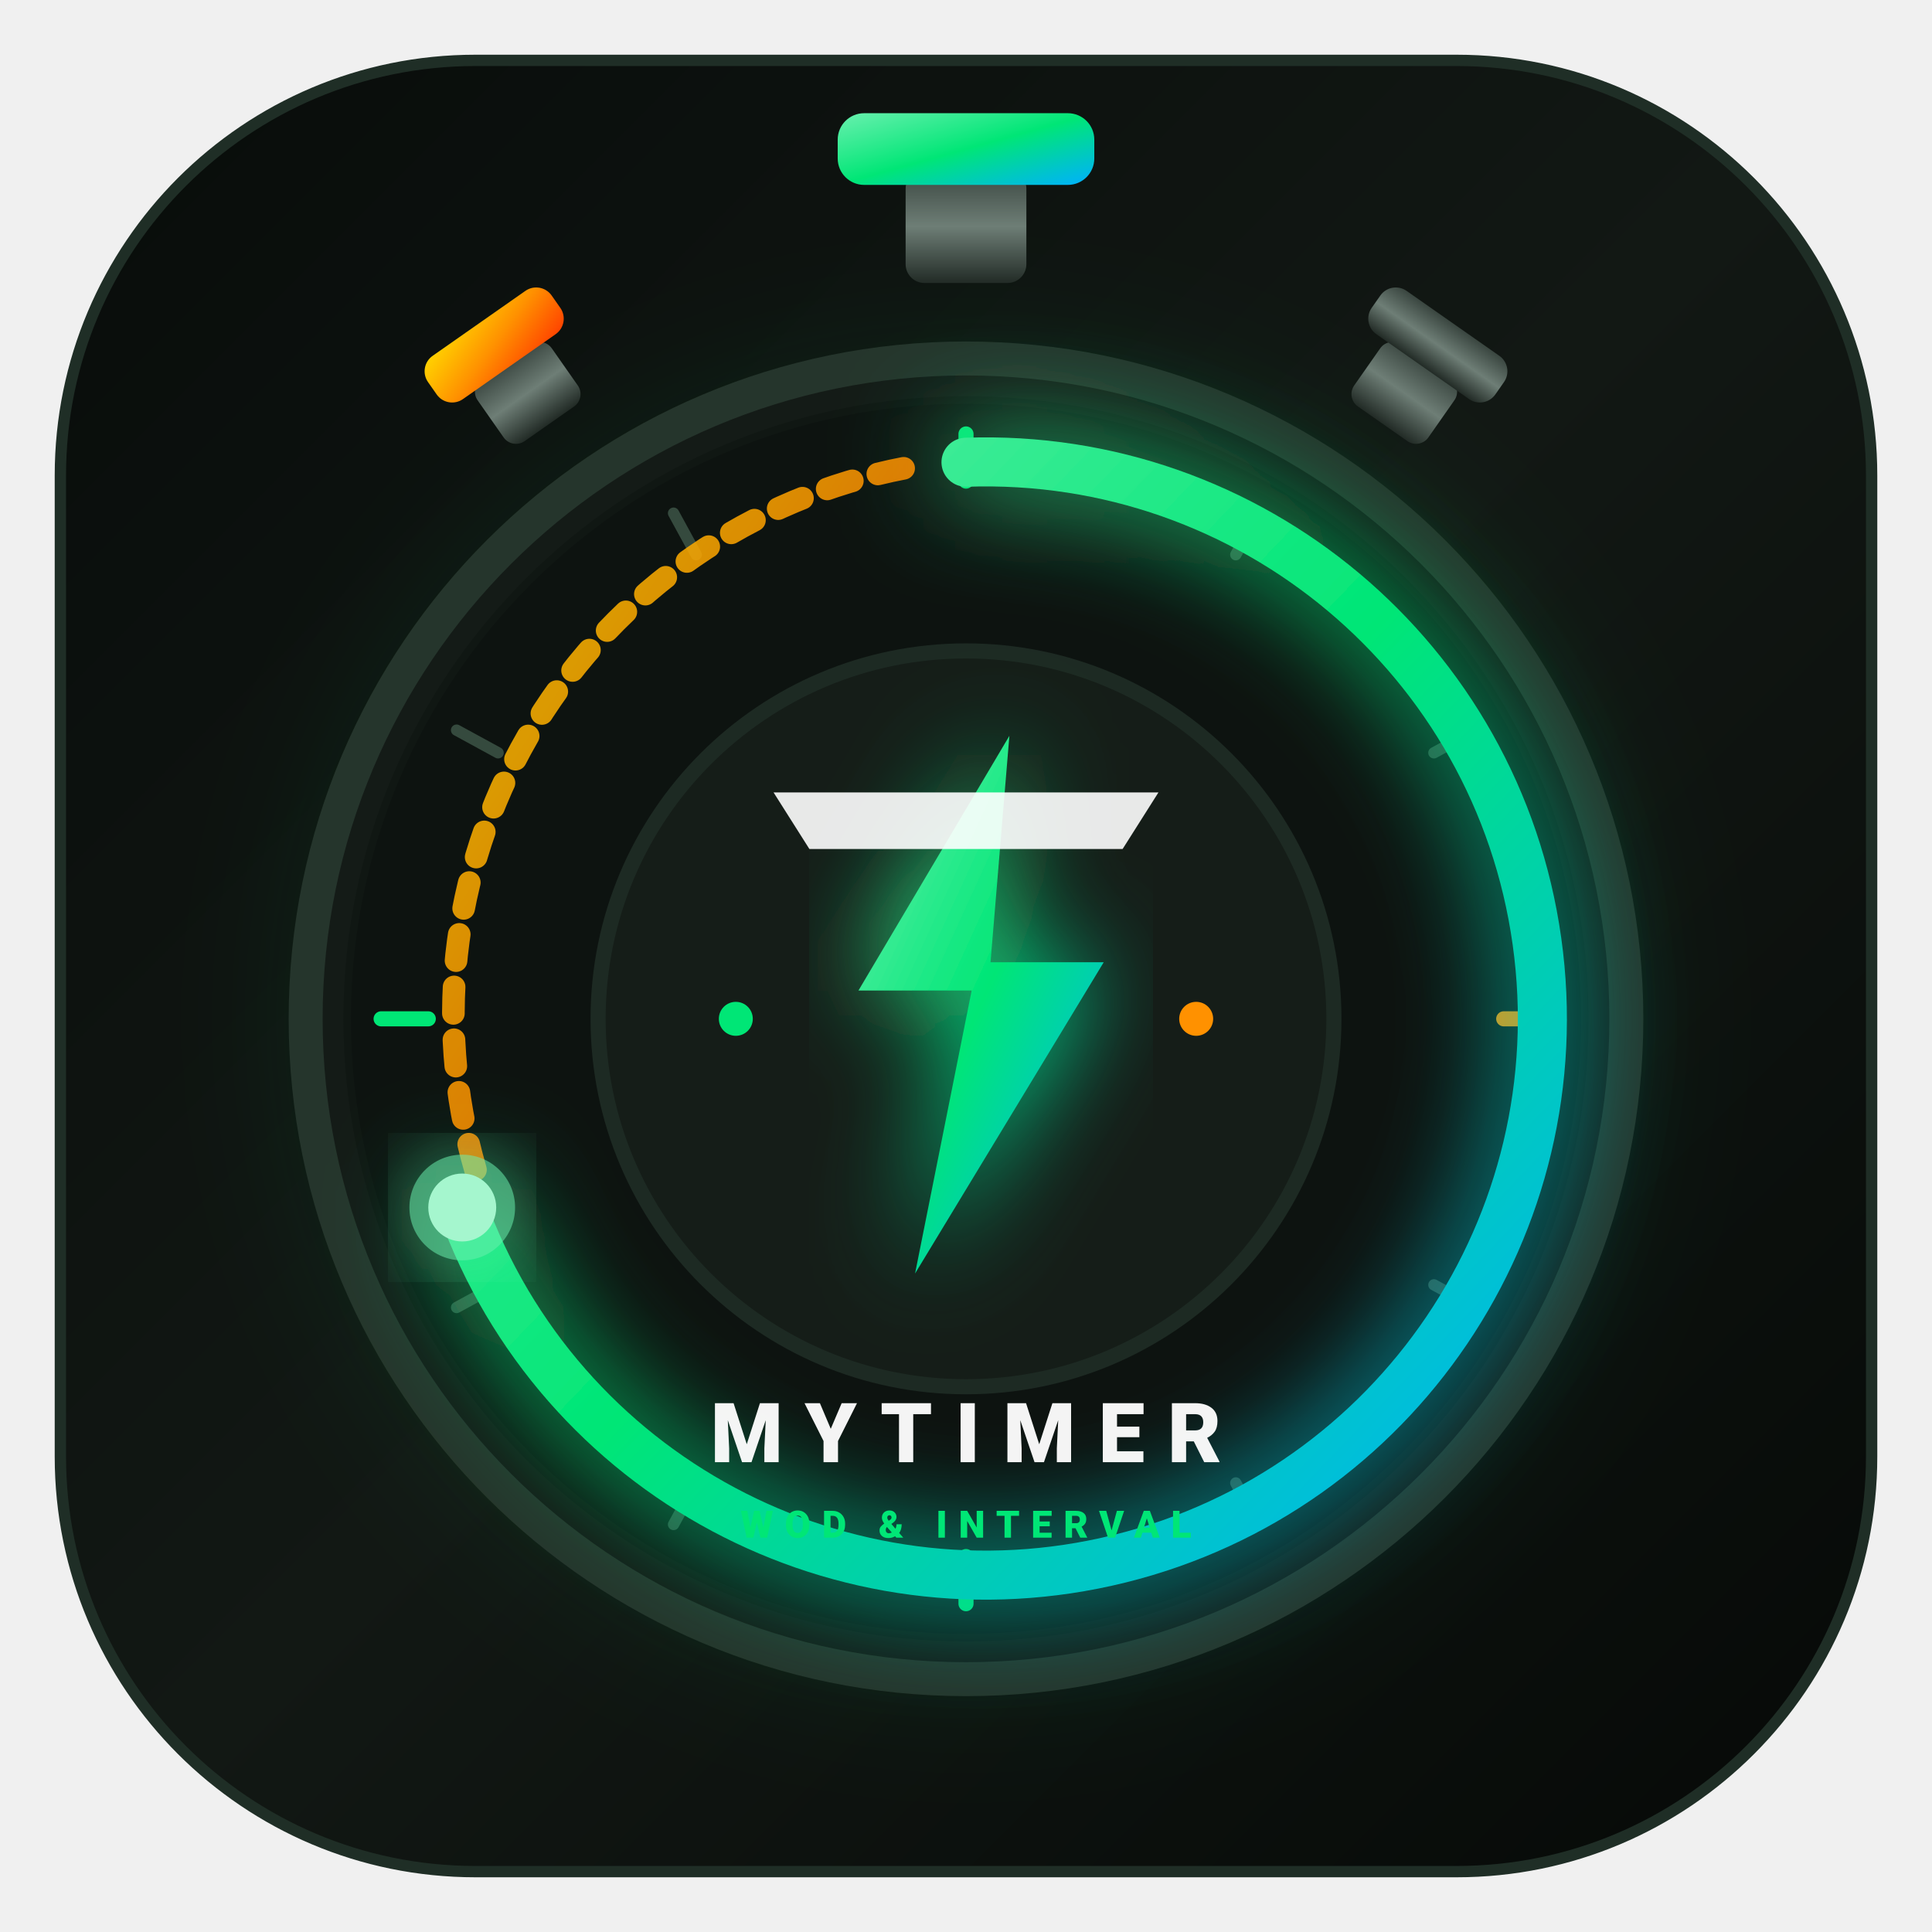
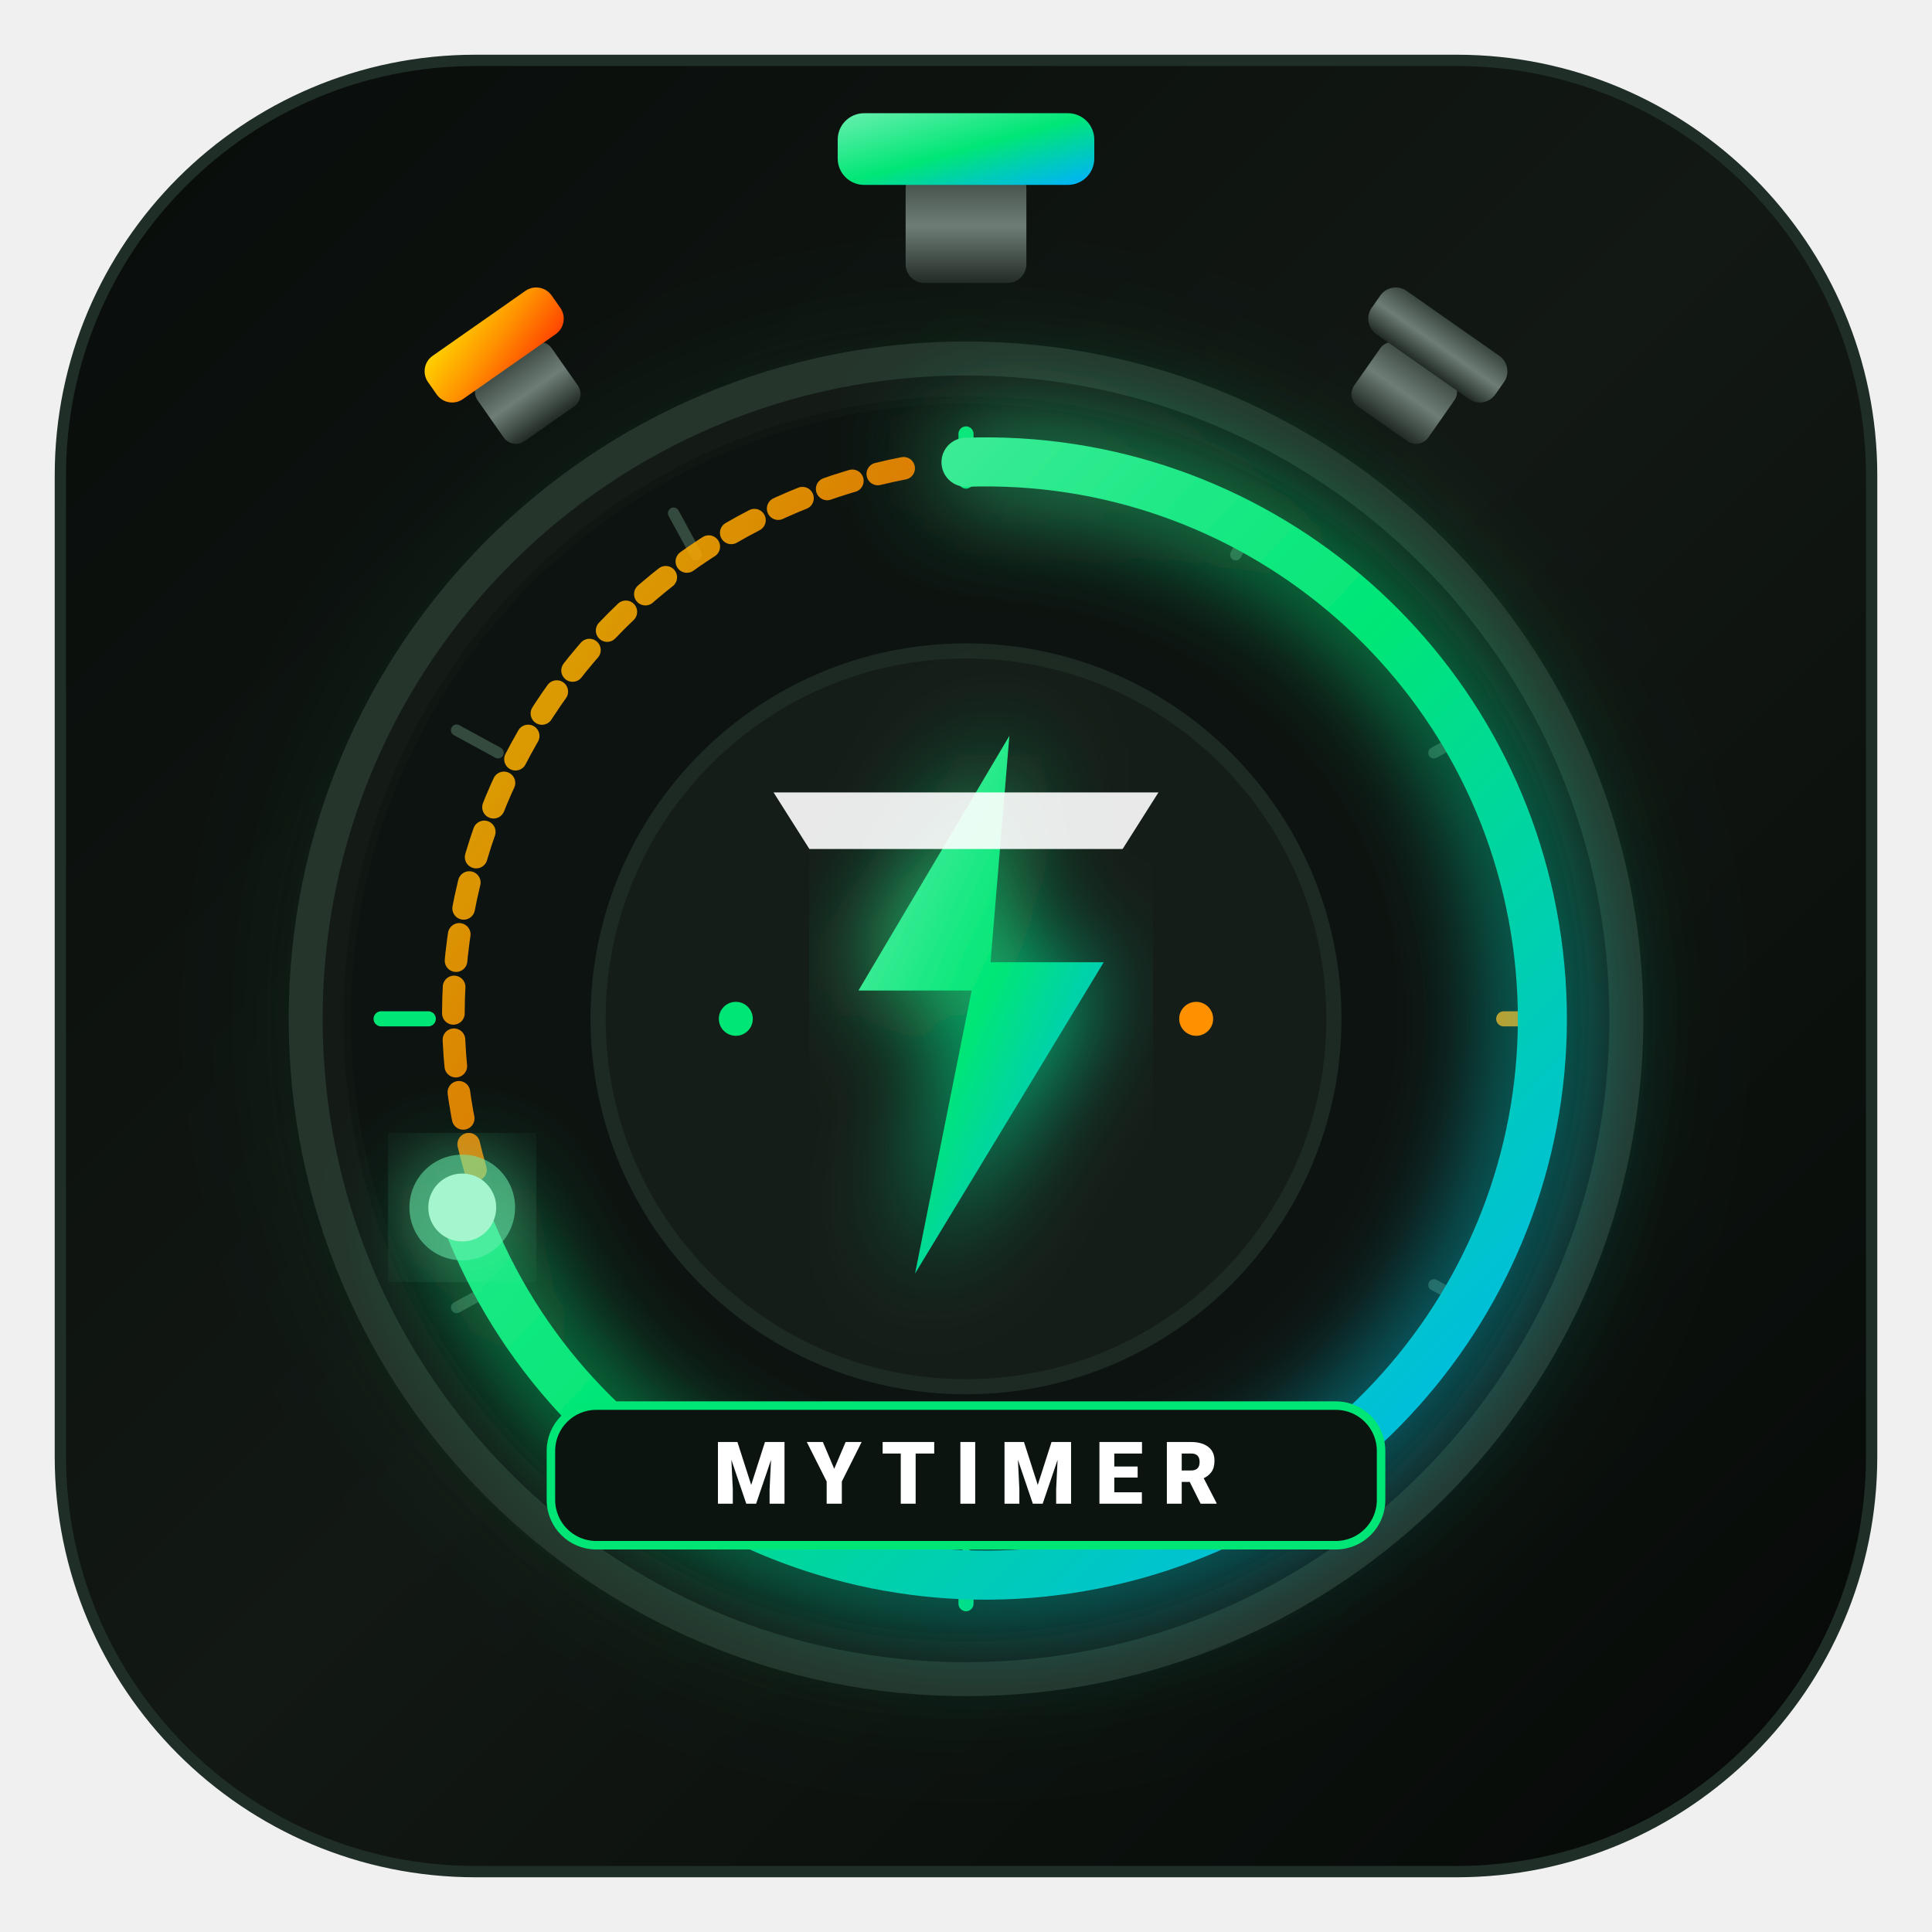
<svg xmlns="http://www.w3.org/2000/svg" viewBox="0 0 1024 1024" width="1024" height="1024">
  <defs>
    <linearGradient id="bgGrad" x1="0%" y1="0%" x2="100%" y2="100%">
      <stop offset="0%" stop-color="#080C0A" />
      <stop offset="50%" stop-color="#121814" />
      <stop offset="100%" stop-color="#060907" />
    </linearGradient>
    <linearGradient id="neonGreen" x1="0%" y1="0%" x2="100%" y2="100%">
      <stop offset="0%" stop-color="#69F0AE" />
      <stop offset="50%" stop-color="#00E676" />
      <stop offset="100%" stop-color="#00B0FF" />
    </linearGradient>
    <linearGradient id="fireGrad" x1="0%" y1="0%" x2="100%" y2="100%">
      <stop offset="0%" stop-color="#FFD700" />
      <stop offset="50%" stop-color="#FF9100" />
      <stop offset="100%" stop-color="#FF3D00" />
    </linearGradient>
    <linearGradient id="metalGrad" x1="0%" y1="0%" x2="0%" y2="100%">
      <stop offset="0%" stop-color="#3A4640" />
      <stop offset="50%" stop-color="#6E7E76" />
      <stop offset="100%" stop-color="#222B26" />
    </linearGradient>
    <filter id="neonGlow" x="-20%" y="-20%" width="140%" height="140%">
      <feGaussianBlur stdDeviation="28" result="blur" />
      <feComposite in="SourceGraphic" in2="blur" operator="over" />
    </filter>
    <filter id="softGlow" x="-30%" y="-30%" width="160%" height="160%">
      <feGaussianBlur stdDeviation="40" result="blur2" />
    </filter>
  </defs>
  <rect x="32" y="32" width="960" height="960" rx="220" fill="url(#bgGrad)" stroke="#1F2E26" stroke-width="6" />
  <circle cx="512" cy="540" r="340" fill="#00E676" opacity="0.12" filter="url(#softGlow)" />
  <circle cx="512" cy="540" r="240" fill="#FF9100" opacity="0.08" filter="url(#softGlow)" />
  <rect x="480" y="90" width="64" height="60" rx="10" fill="url(#metalGrad)" />
  <rect x="444" y="60" width="136" height="38" rx="14" fill="url(#neonGreen)" />
  <g transform="rotate(-35 512 540)">
    <rect x="488" y="115" width="48" height="40" rx="8" fill="url(#metalGrad)" />
    <rect x="472" y="90" width="80" height="28" rx="10" fill="url(#fireGrad)" />
  </g>
  <g transform="rotate(35 512 540)">
    <rect x="488" y="115" width="48" height="40" rx="8" fill="url(#metalGrad)" />
    <rect x="472" y="90" width="80" height="28" rx="10" fill="url(#metalGrad)" />
  </g>
  <circle cx="512" cy="540" r="350" fill="#141B17" stroke="#25352C" stroke-width="18" />
  <circle cx="512" cy="540" r="328" fill="#0D1310" stroke="#101713" stroke-width="4" />
  <g stroke="#354A3E" stroke-width="6" stroke-linecap="round">
    <line x1="512" y1="230" x2="512" y2="255" stroke="#00E676" stroke-width="8" />
    <line x1="667" y1="272" x2="655" y2="294" />
    <line x1="782" y1="387" x2="760" y2="399" />
    <line x1="822" y1="540" x2="797" y2="540" stroke="#FF9100" stroke-width="8" />
    <line x1="782" y1="693" x2="760" y2="681" />
    <line x1="667" y1="808" x2="655" y2="786" />
    <line x1="512" y1="850" x2="512" y2="825" stroke="#00E676" stroke-width="8" />
    <line x1="357" y1="808" x2="369" y2="786" />
    <line x1="242" y1="693" x2="264" y2="681" />
    <line x1="202" y1="540" x2="227" y2="540" stroke="#00E676" stroke-width="8" />
    <line x1="242" y1="387" x2="264" y2="399" />
    <line x1="357" y1="272" x2="369" y2="294" />
  </g>
  <path d="M 512 245 A 295 295 0 1 1 245 640" fill="none" stroke="url(#neonGreen)" stroke-width="26" stroke-linecap="round" filter="url(#neonGlow)" />
  <path d="M 252 620 A 295 295 0 0 1 480 248" fill="none" stroke="url(#fireGrad)" stroke-width="12" stroke-linecap="round" stroke-dasharray="14 14" opacity="0.85" />
  <circle cx="245" cy="640" r="18" fill="#FFFFFF" />
  <circle cx="245" cy="640" r="28" fill="#69F0AE" opacity="0.6" filter="url(#neonGlow)" />
  <circle cx="512" cy="540" r="195" fill="#151D18" stroke="#1D2A23" stroke-width="8" />
  <path d="M 535 390 L 455 525 L 515 525 L 485 675 L 585 510 L 525 510 Z" fill="url(#neonGreen)" filter="url(#neonGlow)" />
  <path d="M 410 420 L 614 420 L 595 450 L 429 450 Z" fill="#FFFFFF" opacity="0.9" />
  <circle cx="390" cy="540" r="9" fill="#00E676" />
  <circle cx="634" cy="540" r="9" fill="#FF9100" />
-   <text x="512" y="775" text-anchor="middle" font-family="-apple-system, BlinkMacSystemFont, 'Segoe UI', Roboto, Helvetica, Arial, sans-serif" font-size="44" font-weight="900" letter-spacing="12" fill="#FFFFFF" opacity="0.95">MYTIMER</text>
-   <text x="512" y="815" text-anchor="middle" font-family="-apple-system, BlinkMacSystemFont, 'Segoe UI', Roboto, Helvetica, Arial, sans-serif" font-size="20" font-weight="800" letter-spacing="6" fill="#00E676">WOD &amp; INTERVAL</text>
+   <rect x="292" y="745" width="440" height="74" rx="24" fill="#0C1410" stroke="#00E676" stroke-width="4.5" />
+   <text x="512" y="797" text-anchor="middle" font-family="-apple-system, BlinkMacSystemFont, 'Segoe UI', Roboto, Helvetica, Arial, sans-serif" font-size="46" font-weight="900" letter-spacing="10" fill="#FFFFFF">MYTIMER</text>
</svg>
